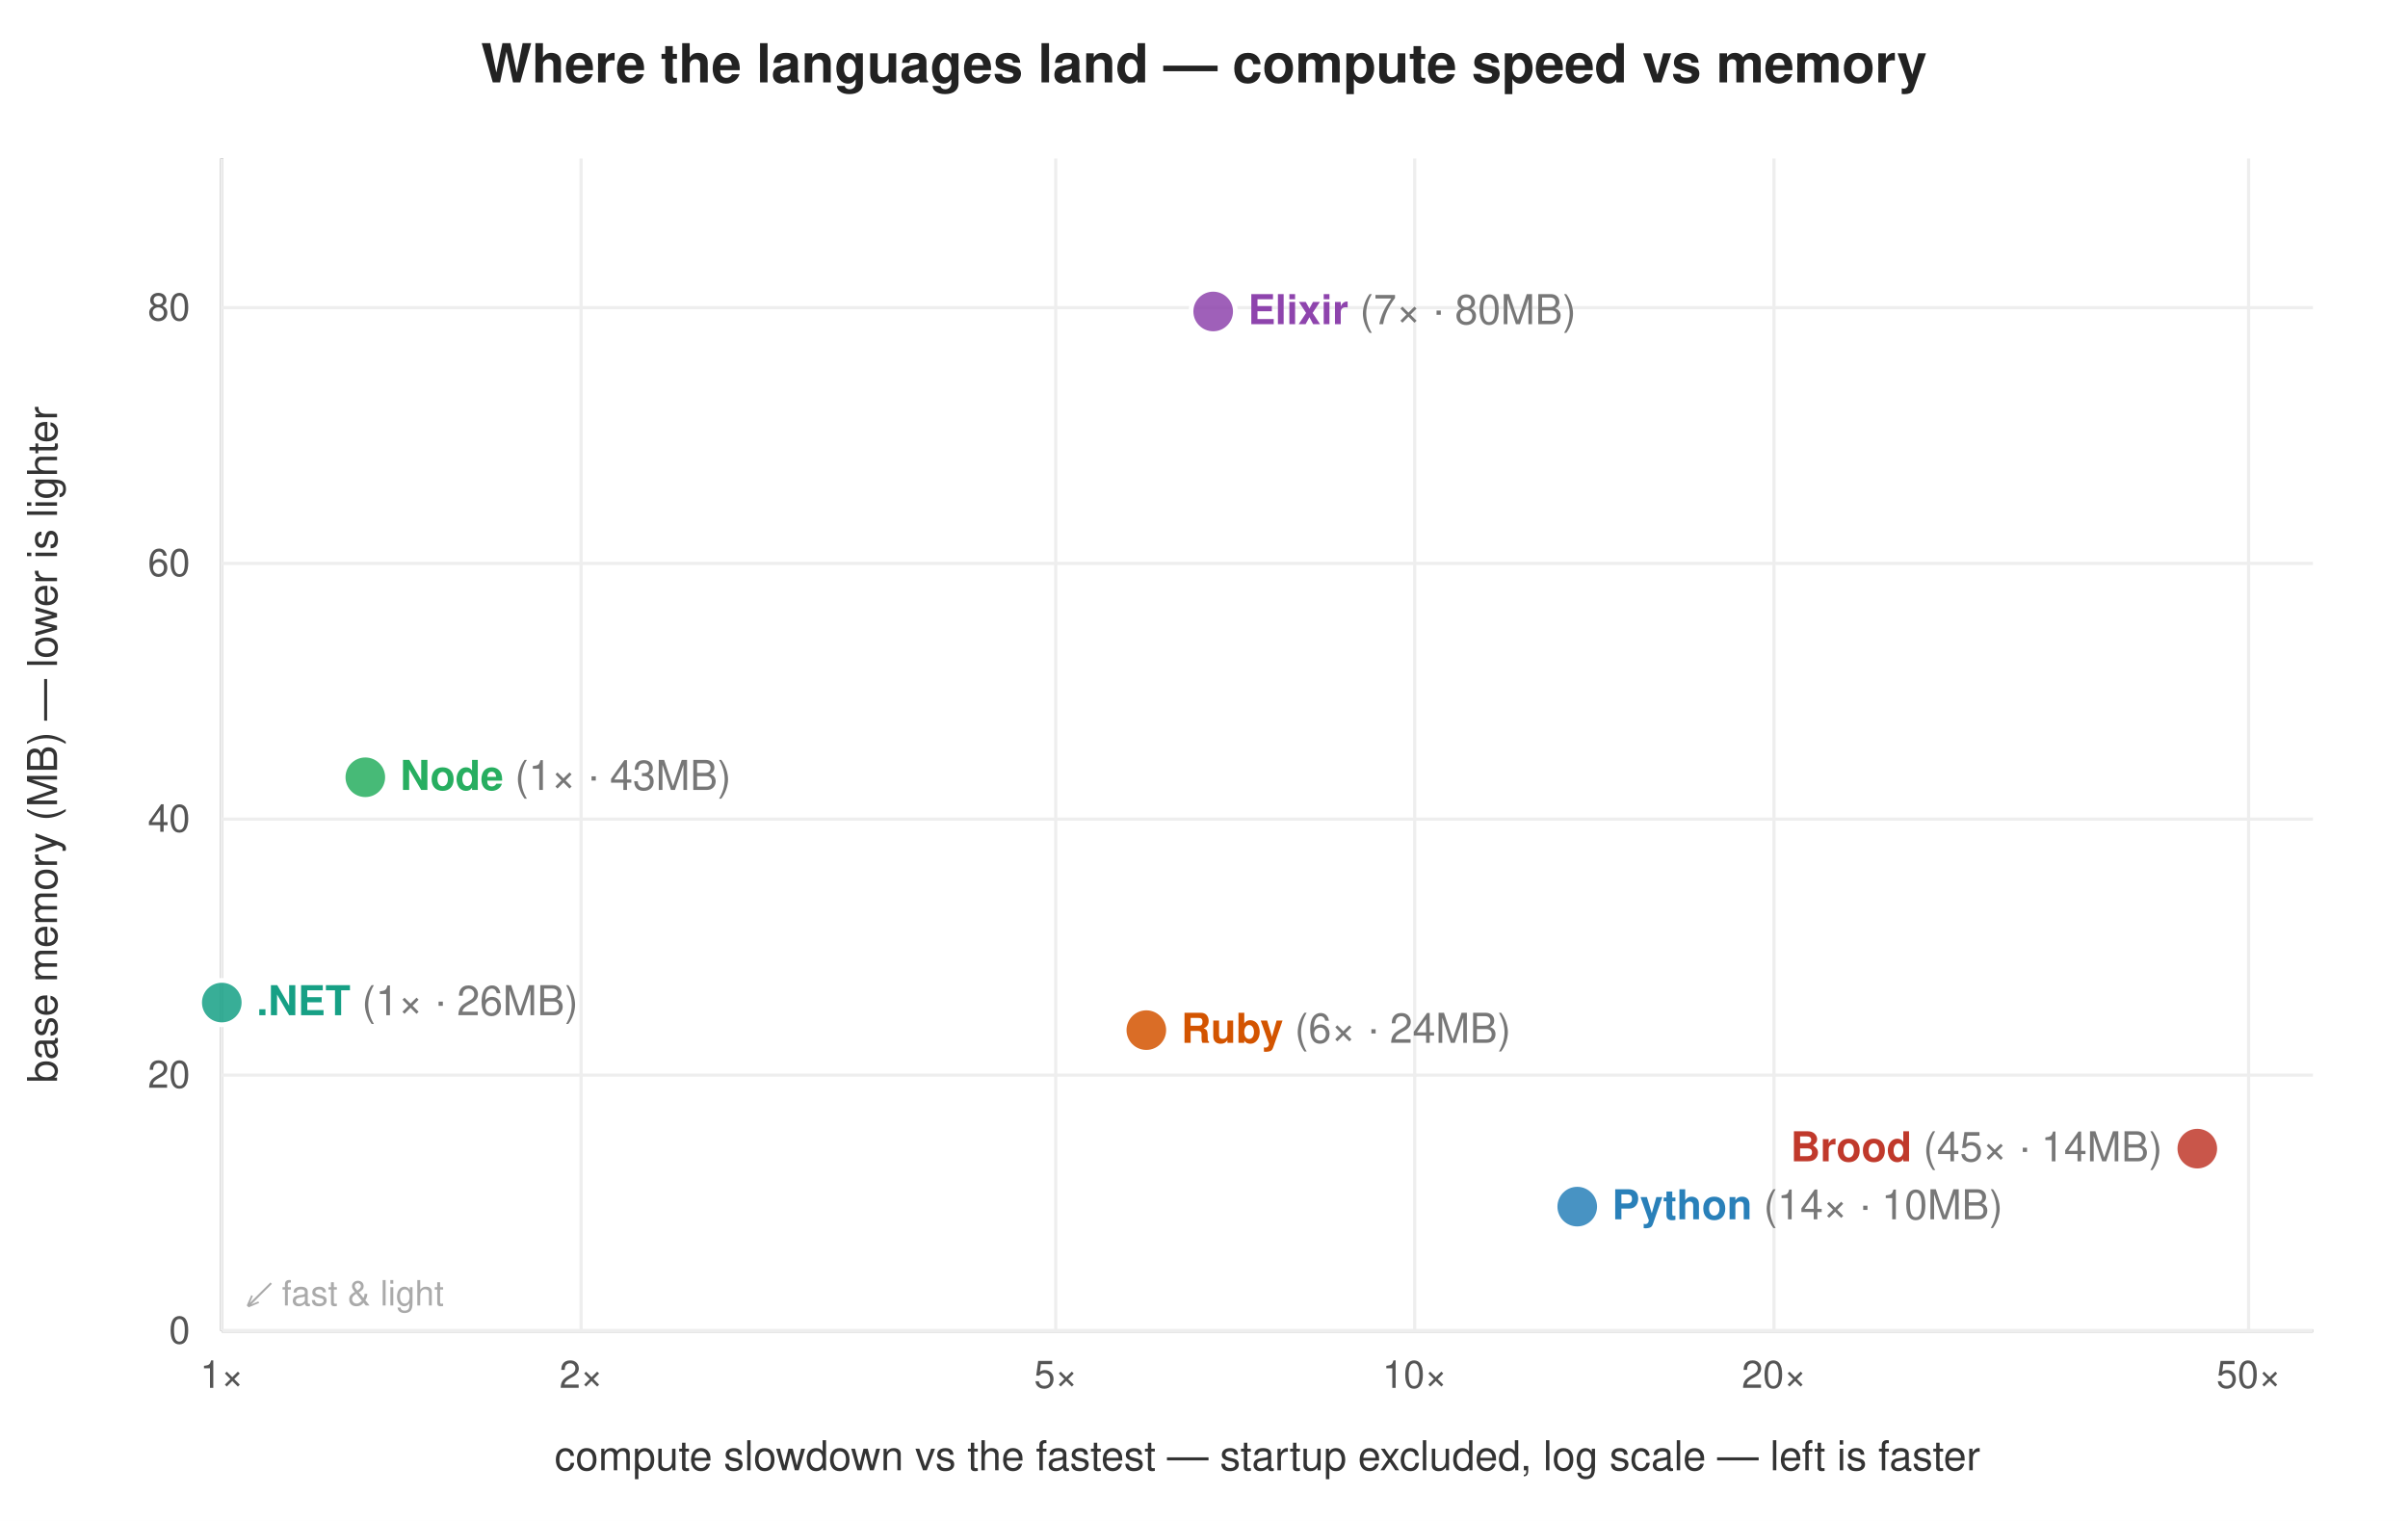
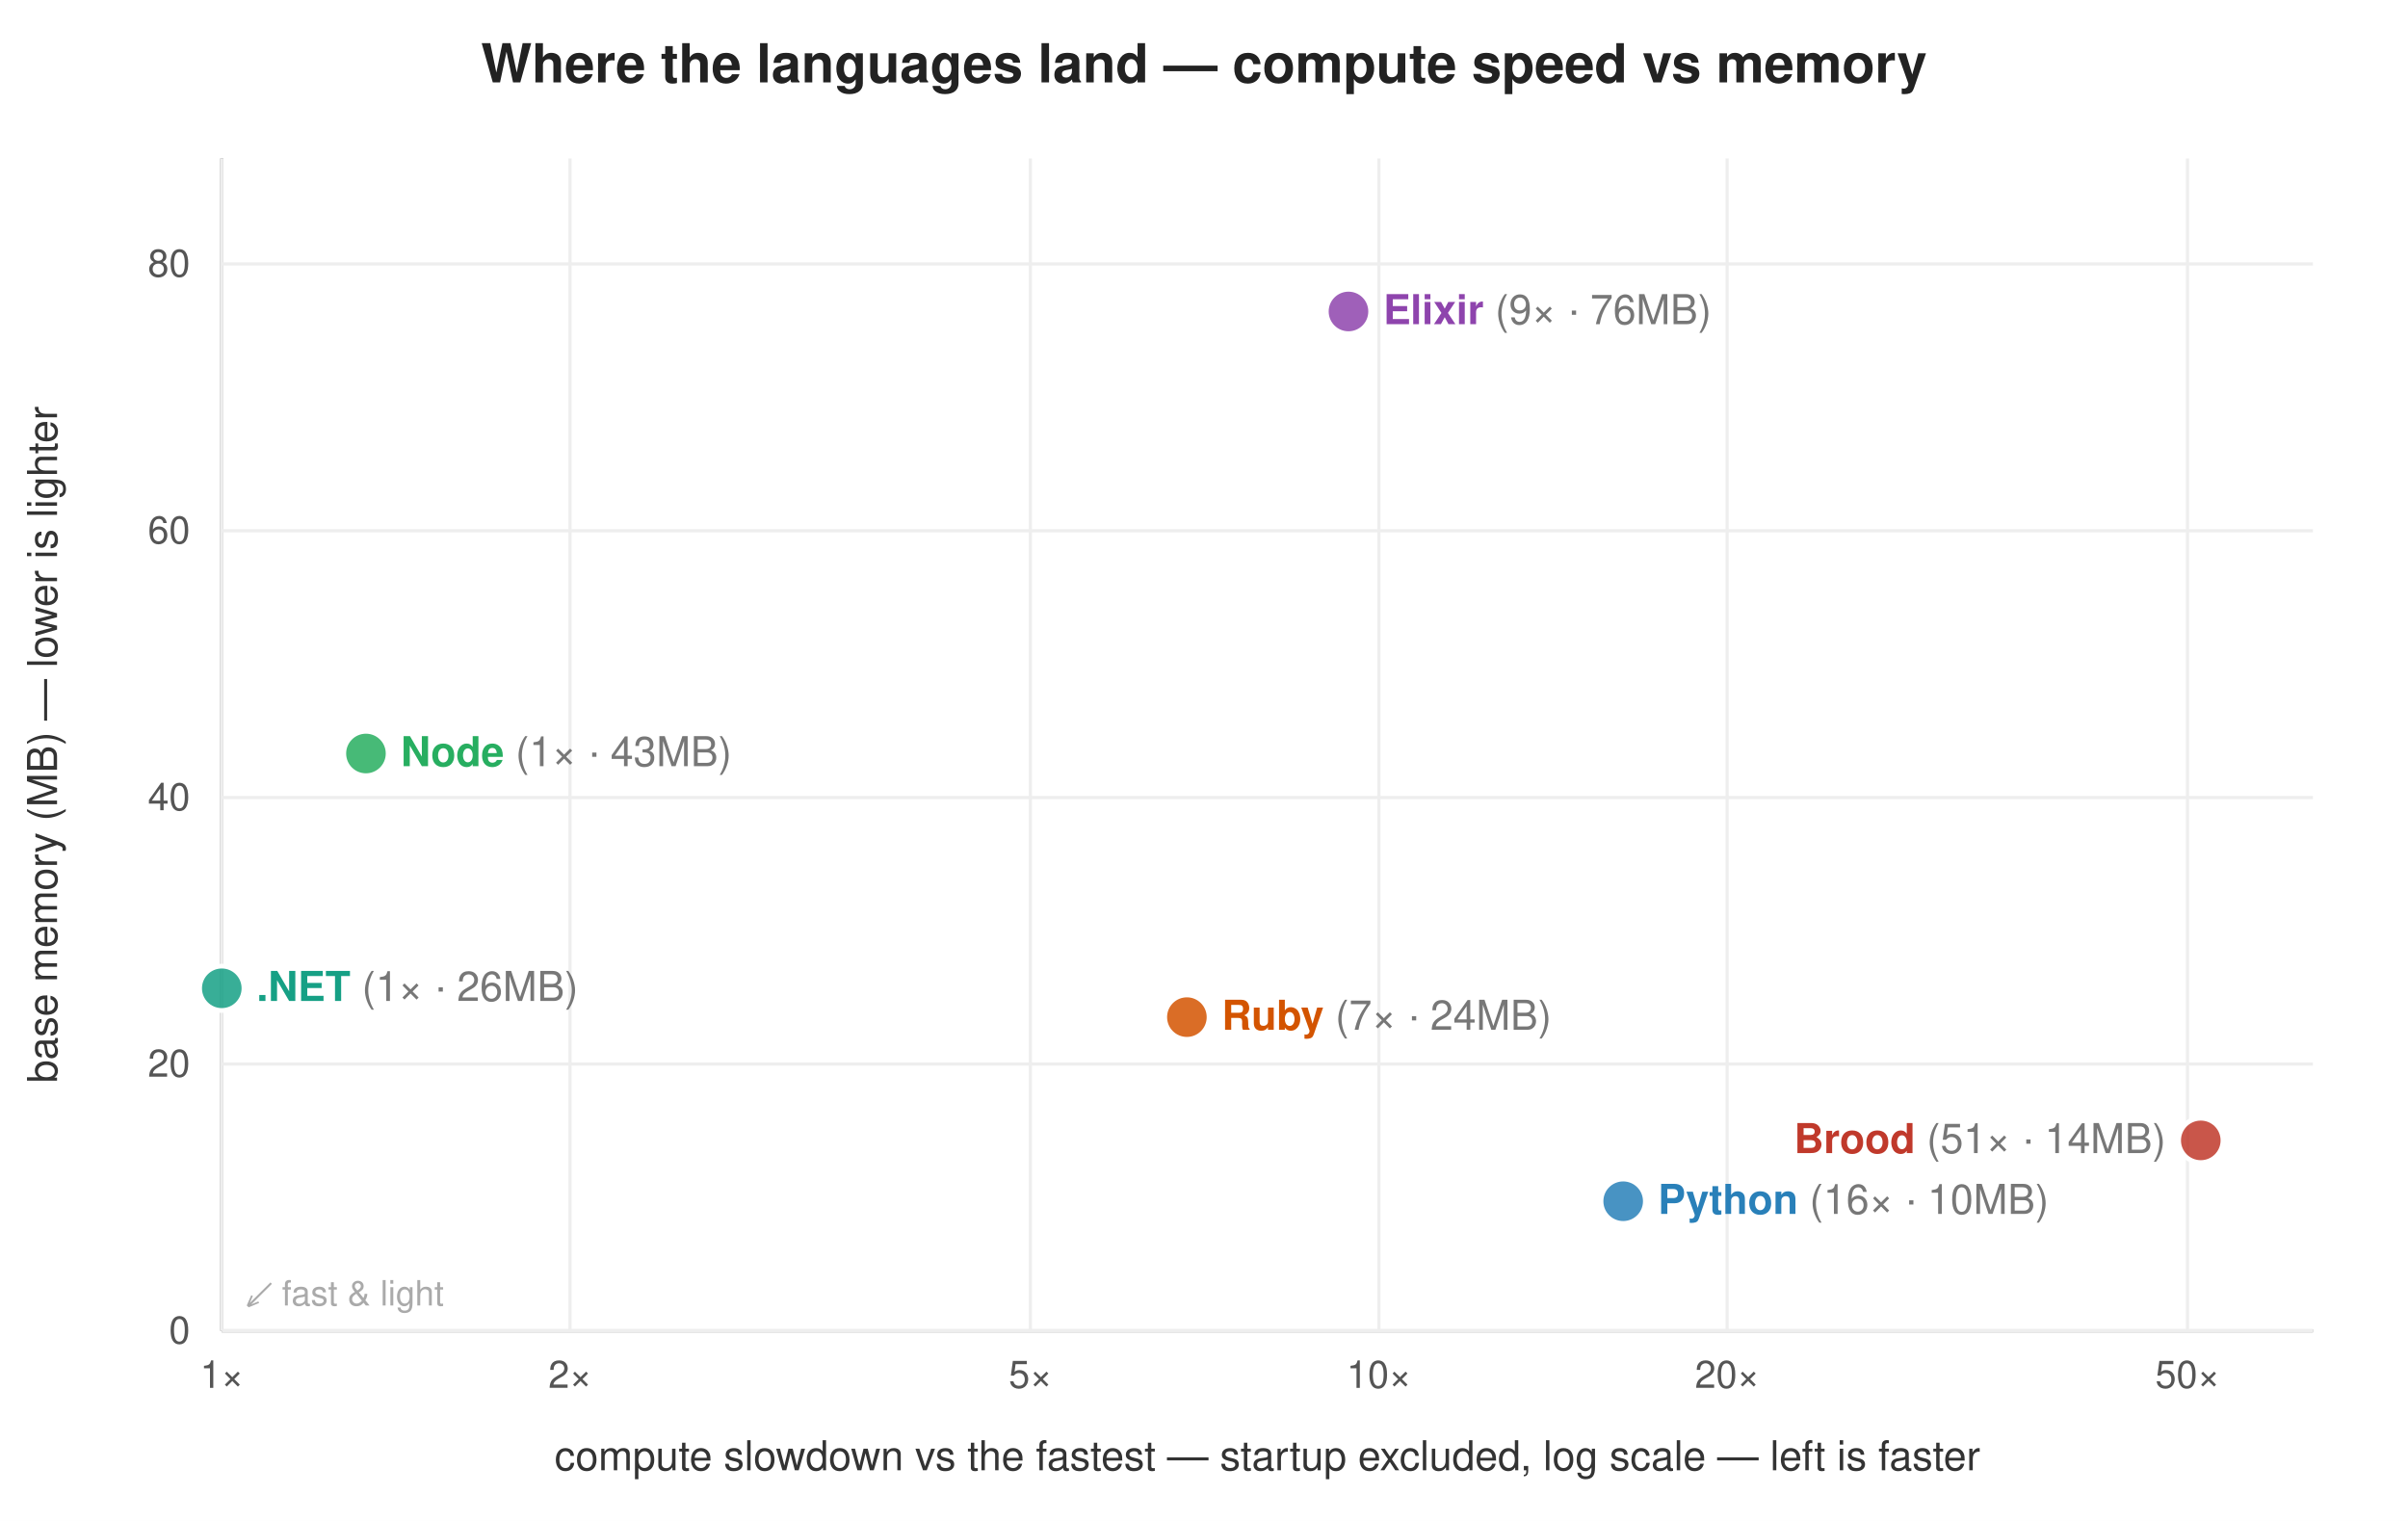
<svg xmlns="http://www.w3.org/2000/svg" width="760" height="480" viewBox="0 0 760 480" font-family="system-ui,Segoe UI,Helvetica,Arial,sans-serif">
  <rect width="760" height="480" fill="#ffffff" />
  <text x="380.0" y="26" text-anchor="middle" font-size="17" font-weight="700" fill="#222">Where the languages land — compute speed vs memory</text>
  <line x1="70" y1="420" x2="730" y2="420" stroke="#888" stroke-width="1" />
  <line x1="70" y1="50" x2="70" y2="420" stroke="#888" stroke-width="1" />
  <line x1="70.0" y1="50" x2="70.0" y2="420" stroke="#eee" stroke-width="1" />
  <text x="70.0" y="438" text-anchor="middle" font-size="12" fill="#555">1×</text>
-   <line x1="183.4" y1="50" x2="183.4" y2="420" stroke="#eee" stroke-width="1" />
-   <text x="183.4" y="438" text-anchor="middle" font-size="12" fill="#555">2×</text>
-   <line x1="333.2" y1="50" x2="333.2" y2="420" stroke="#eee" stroke-width="1" />
-   <text x="333.2" y="438" text-anchor="middle" font-size="12" fill="#555">5×</text>
-   <line x1="446.5" y1="50" x2="446.5" y2="420" stroke="#eee" stroke-width="1" />
-   <text x="446.5" y="438" text-anchor="middle" font-size="12" fill="#555">10×</text>
-   <line x1="559.9" y1="50" x2="559.9" y2="420" stroke="#eee" stroke-width="1" />
-   <text x="559.9" y="438" text-anchor="middle" font-size="12" fill="#555">20×</text>
-   <line x1="709.7" y1="50" x2="709.7" y2="420" stroke="#eee" stroke-width="1" />
-   <text x="709.7" y="438" text-anchor="middle" font-size="12" fill="#555">50×</text>
+   <line x1="179.9" y1="50" x2="179.9" y2="420" stroke="#eee" stroke-width="1" />
+   <text x="179.9" y="438" text-anchor="middle" font-size="12" fill="#555">2×</text>
+   <line x1="325.2" y1="50" x2="325.2" y2="420" stroke="#eee" stroke-width="1" />
+   <text x="325.2" y="438" text-anchor="middle" font-size="12" fill="#555">5×</text>
+   <line x1="435.2" y1="50" x2="435.2" y2="420" stroke="#eee" stroke-width="1" />
+   <text x="435.2" y="438" text-anchor="middle" font-size="12" fill="#555">10×</text>
+   <line x1="545.1" y1="50" x2="545.1" y2="420" stroke="#eee" stroke-width="1" />
+   <text x="545.1" y="438" text-anchor="middle" font-size="12" fill="#555">20×</text>
+   <line x1="690.4" y1="50" x2="690.4" y2="420" stroke="#eee" stroke-width="1" />
+   <text x="690.4" y="438" text-anchor="middle" font-size="12" fill="#555">50×</text>
  <line x1="70" y1="420.0" x2="730" y2="420.0" stroke="#eee" stroke-width="1" />
  <text x="60" y="424.0" text-anchor="end" font-size="12" fill="#555">0</text>
-   <line x1="70" y1="339.3" x2="730" y2="339.3" stroke="#eee" stroke-width="1" />
-   <text x="60" y="343.3" text-anchor="end" font-size="12" fill="#555">20</text>
-   <line x1="70" y1="258.5" x2="730" y2="258.5" stroke="#eee" stroke-width="1" />
-   <text x="60" y="262.5" text-anchor="end" font-size="12" fill="#555">40</text>
-   <line x1="70" y1="177.8" x2="730" y2="177.8" stroke="#eee" stroke-width="1" />
-   <text x="60" y="181.8" text-anchor="end" font-size="12" fill="#555">60</text>
-   <line x1="70" y1="97.1" x2="730" y2="97.1" stroke="#eee" stroke-width="1" />
-   <text x="60" y="101.1" text-anchor="end" font-size="12" fill="#555">80</text>
+   <line x1="70" y1="335.8" x2="730" y2="335.8" stroke="#eee" stroke-width="1" />
+   <text x="60" y="339.8" text-anchor="end" font-size="12" fill="#555">20</text>
+   <line x1="70" y1="251.7" x2="730" y2="251.7" stroke="#eee" stroke-width="1" />
+   <text x="60" y="255.7" text-anchor="end" font-size="12" fill="#555">40</text>
+   <line x1="70" y1="167.5" x2="730" y2="167.5" stroke="#eee" stroke-width="1" />
+   <text x="60" y="171.5" text-anchor="end" font-size="12" fill="#555">60</text>
+   <line x1="70" y1="83.3" x2="730" y2="83.3" stroke="#eee" stroke-width="1" />
+   <text x="60" y="87.3" text-anchor="end" font-size="12" fill="#555">80</text>
  <text x="400.0" y="464" text-anchor="middle" font-size="13" fill="#333">compute slowdown vs the fastest — startup excluded, log scale — left is faster</text>
  <text x="18" y="235.0" text-anchor="middle" font-size="13" fill="#333" transform="rotate(-90 18 235.0)">base memory (MB) — lower is lighter</text>
  <text x="78" y="412" font-size="11" fill="#aaa">↙ fast &amp; light</text>
-   <circle cx="497.8" cy="380.8" r="7" fill="#2980b9" fill-opacity="0.85" stroke="#fff" stroke-width="1.5" />
-   <text x="508.8" y="384.8" text-anchor="start" font-size="13" font-weight="600" fill="#2980b9">Python <tspan font-weight="400" fill="#777">(14× · 10MB)</tspan>
+   <circle cx="512.3" cy="379.1" r="7" fill="#2980b9" fill-opacity="0.85" stroke="#fff" stroke-width="1.5" />
+   <text x="523.3" y="383.1" text-anchor="start" font-size="13" font-weight="600" fill="#2980b9">Python <tspan font-weight="400" fill="#777">(16× · 10MB)</tspan>
  </text>
-   <circle cx="693.5" cy="362.5" r="7" fill="#c0392b" fill-opacity="0.85" stroke="#fff" stroke-width="1.5" />
-   <text x="682.5" y="366.5" text-anchor="end" font-size="13" font-weight="600" fill="#c0392b">Brood <tspan font-weight="400" fill="#777">(45× · 14MB)</tspan>
+   <circle cx="694.6" cy="359.9" r="7" fill="#c0392b" fill-opacity="0.85" stroke="#fff" stroke-width="1.5" />
+   <text x="683.6" y="363.9" text-anchor="end" font-size="13" font-weight="600" fill="#c0392b">Brood <tspan font-weight="400" fill="#777">(51× · 14MB)</tspan>
  </text>
-   <circle cx="361.8" cy="325.1" r="7" fill="#d35400" fill-opacity="0.85" stroke="#fff" stroke-width="1.5" />
-   <text x="372.8" y="329.1" text-anchor="start" font-size="13" font-weight="600" fill="#d35400">Ruby <tspan font-weight="400" fill="#777">(6× · 24MB)</tspan>
+   <circle cx="374.6" cy="321.0" r="7" fill="#d35400" fill-opacity="0.85" stroke="#fff" stroke-width="1.5" />
+   <text x="385.6" y="325.0" text-anchor="start" font-size="13" font-weight="600" fill="#d35400">Ruby <tspan font-weight="400" fill="#777">(7× · 24MB)</tspan>
  </text>
-   <circle cx="70.0" cy="316.4" r="7" fill="#16a085" fill-opacity="0.85" stroke="#fff" stroke-width="1.5" />
-   <text x="81.0" y="320.4" text-anchor="start" font-size="13" font-weight="600" fill="#16a085">.NET <tspan font-weight="400" fill="#777">(1× · 26MB)</tspan>
+   <circle cx="70.0" cy="311.9" r="7" fill="#16a085" fill-opacity="0.85" stroke="#fff" stroke-width="1.5" />
+   <text x="81.0" y="315.9" text-anchor="start" font-size="13" font-weight="600" fill="#16a085">.NET <tspan font-weight="400" fill="#777">(1× · 26MB)</tspan>
  </text>
-   <circle cx="115.3" cy="245.3" r="7" fill="#27ae60" fill-opacity="0.85" stroke="#fff" stroke-width="1.5" />
-   <text x="126.3" y="249.3" text-anchor="start" font-size="13" font-weight="600" fill="#27ae60">Node <tspan font-weight="400" fill="#777">(1× · 43MB)</tspan>
+   <circle cx="115.5" cy="237.8" r="7" fill="#27ae60" fill-opacity="0.85" stroke="#fff" stroke-width="1.5" />
+   <text x="126.5" y="241.8" text-anchor="start" font-size="13" font-weight="600" fill="#27ae60">Node <tspan font-weight="400" fill="#777">(1× · 43MB)</tspan>
  </text>
-   <circle cx="382.9" cy="98.3" r="7" fill="#8e44ad" fill-opacity="0.85" stroke="#fff" stroke-width="1.5" />
-   <text x="393.9" y="102.3" text-anchor="start" font-size="13" font-weight="600" fill="#8e44ad">Elixir <tspan font-weight="400" fill="#777">(7× · 80MB)</tspan>
+   <circle cx="425.6" cy="98.3" r="7" fill="#8e44ad" fill-opacity="0.85" stroke="#fff" stroke-width="1.5" />
+   <text x="436.6" y="102.3" text-anchor="start" font-size="13" font-weight="600" fill="#8e44ad">Elixir <tspan font-weight="400" fill="#777">(9× · 76MB)</tspan>
  </text>
</svg>
